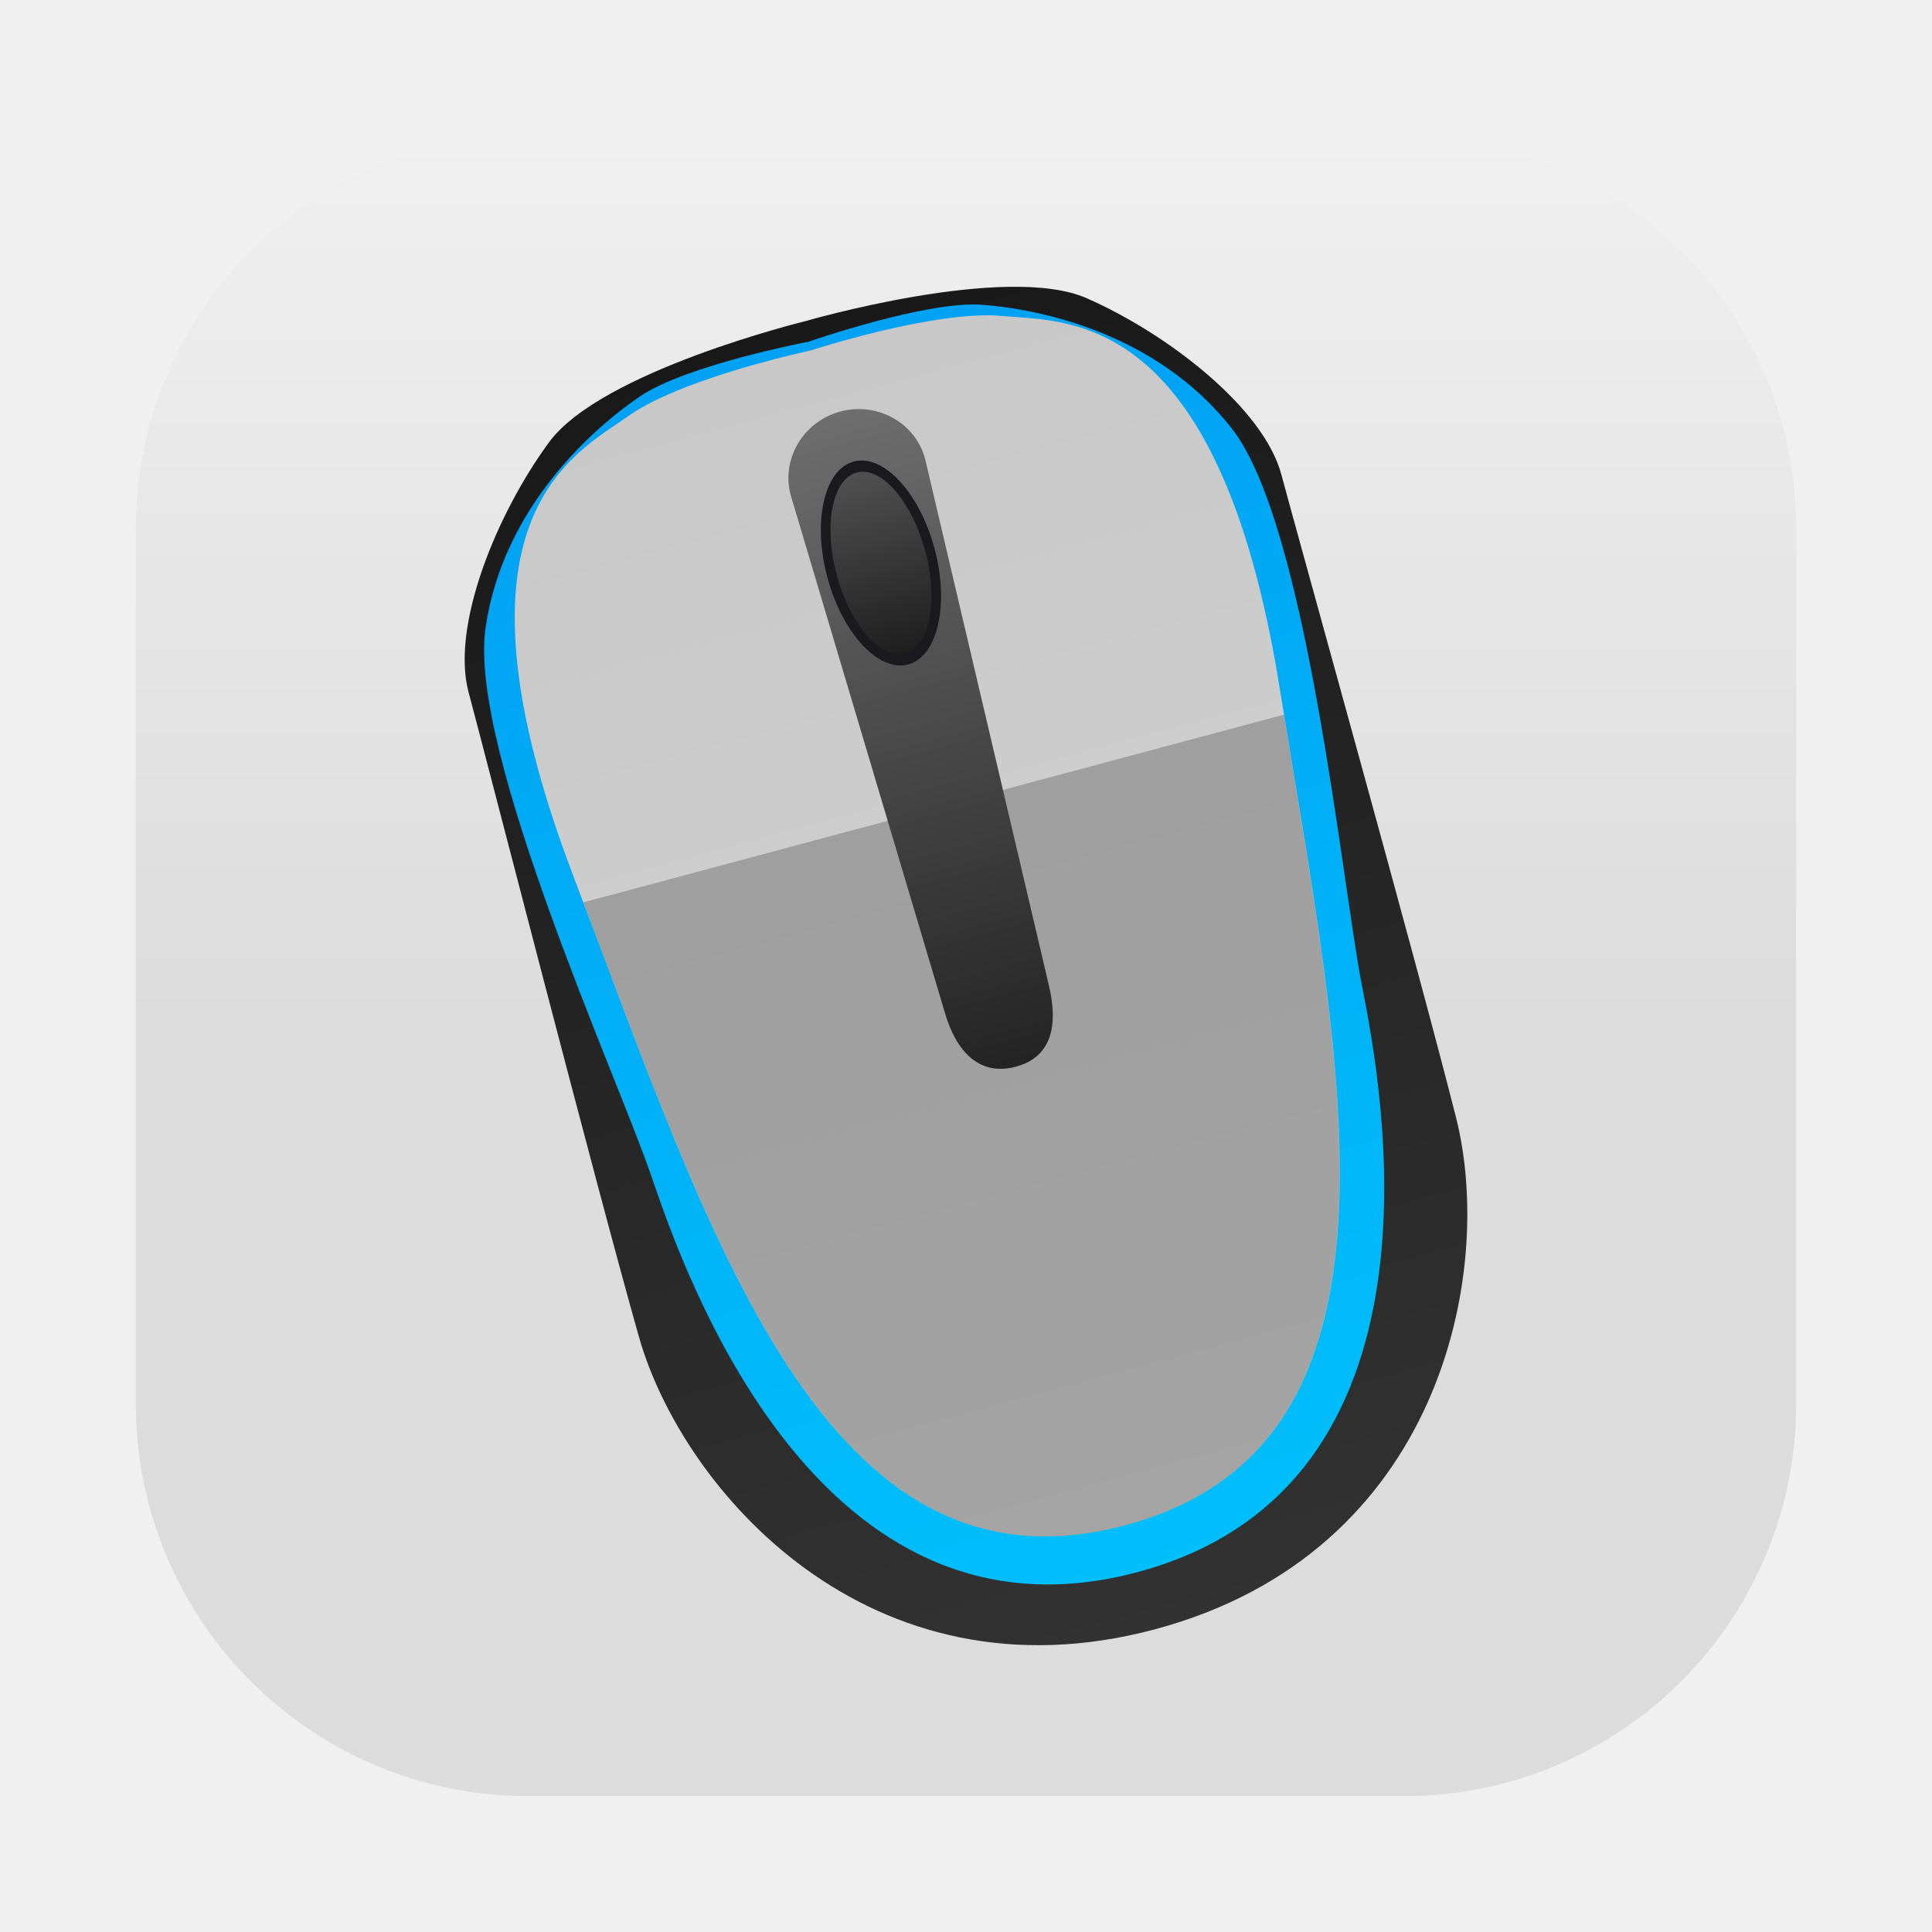
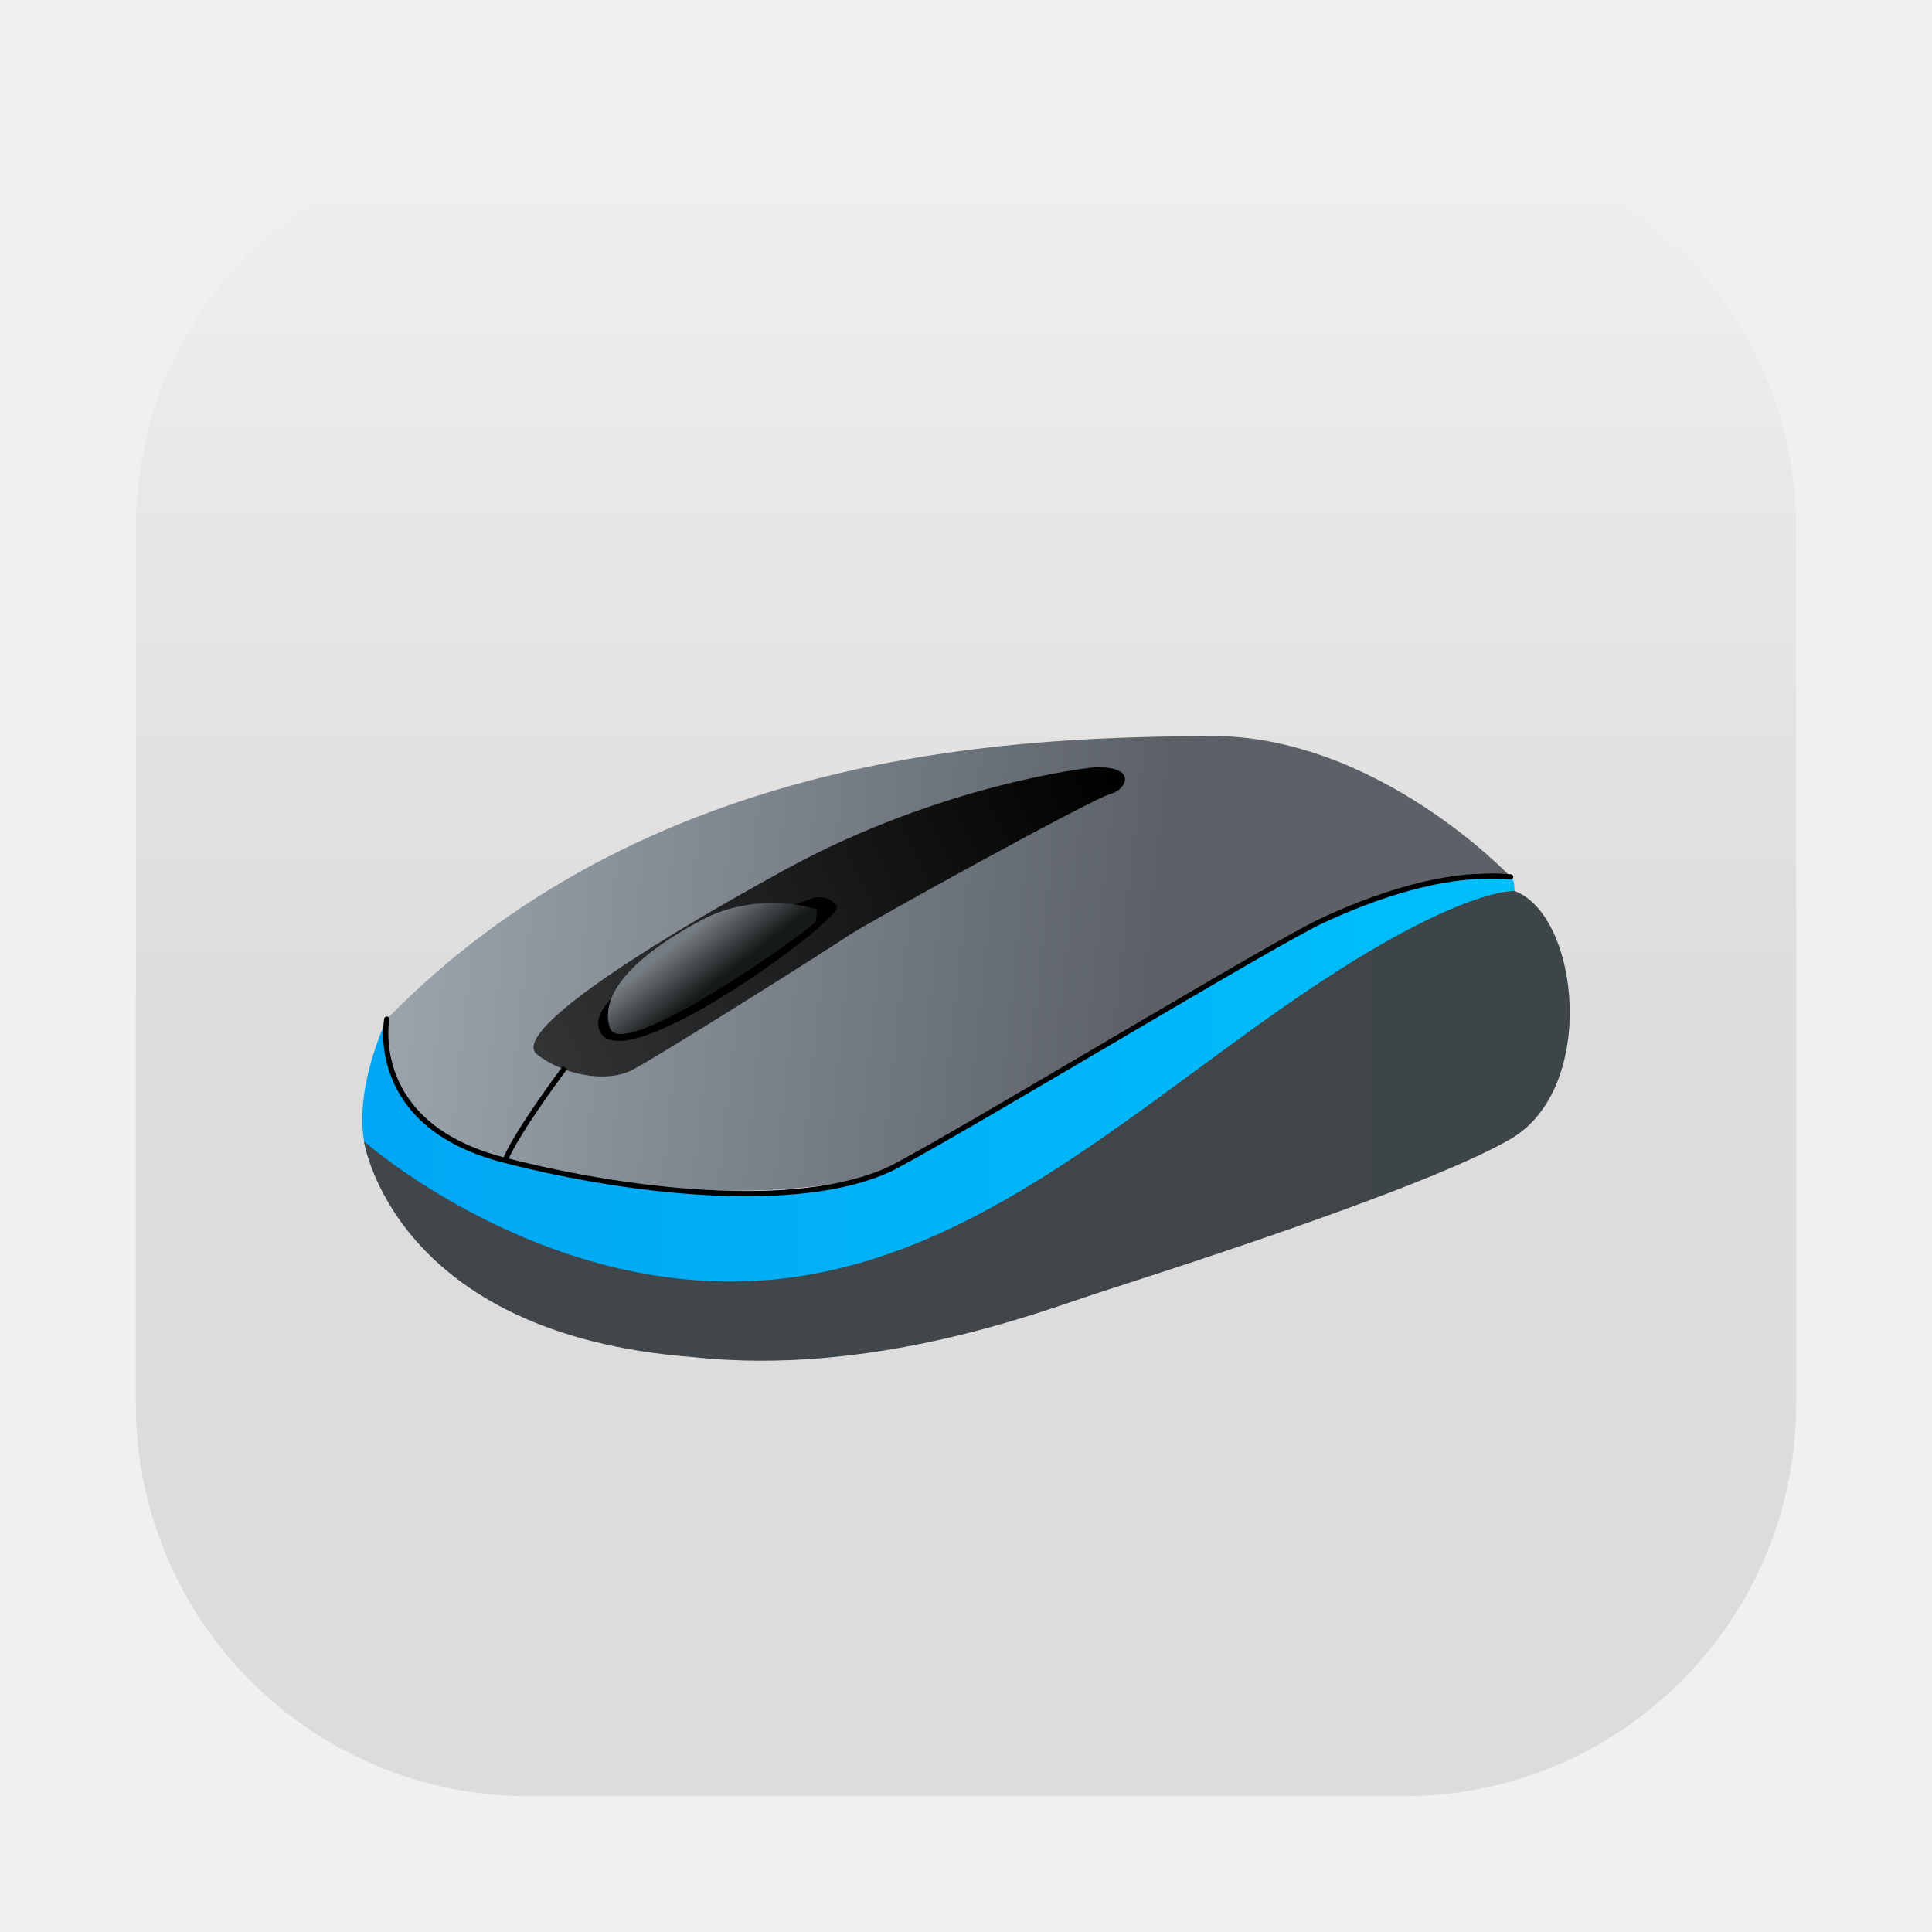
<svg xmlns="http://www.w3.org/2000/svg" id="Iterm" width="64" height="64" enable-background="new 0 0 1024 1024" image-rendering="optimizeSpeed" version="1.1" viewBox="0 0 64 64">
  <defs>
-     <linearGradient id="linearGradient1330" x1="-129.28" x2="-129.28" y1="65.932" y2="-5.839" gradientTransform="matrix(.72563 -.19443 .19443 .72563 134.88 -20.621)" gradientUnits="userSpaceOnUse">
-       <stop stop-color="#d4d4d4" offset="0" />
-       <stop stop-color="#c8c8c8" offset="1" />
-     </linearGradient>
-     <linearGradient id="linearGradient1338" x1="-149.76" x2="-149.76" y1="38.218" y2="-2.034" gradientTransform="matrix(.72563 -.19443 .19443 .72563 134.88 -20.621)" gradientUnits="userSpaceOnUse">
-       <stop stop-color="#232323" offset="0" />
-       <stop stop-color="#6e6e6e" offset="1" />
-     </linearGradient>
-     <linearGradient id="linearGradient1352" x1="-149.84" x2="-149.84" y1="12.784" y2="1.735" gradientTransform="matrix(.75123 0 0 .75123 135.62 14.993)" gradientUnits="userSpaceOnUse">
-       <stop stop-color="#1e1e1e" offset="0" />
-       <stop stop-color="#505050" offset="1" />
-     </linearGradient>
-     <linearGradient id="linearGradient1360" x1="-150.51" x2="-150.51" y1="69.532" y2="-5.967" gradientTransform="matrix(.72563 -.19443 .19443 .72563 134.78 -21.005)" gradientUnits="userSpaceOnUse">
-       <stop stop-color="#00bffb" offset="0" />
-       <stop stop-color="#01a1f3" offset="1" />
-     </linearGradient>
-     <linearGradient id="linearGradient1368" x1="-150.42" x2="-150.42" y1="73.048" y2="-7.186" gradientTransform="matrix(.72563 -.19443 .19443 .72563 134.78 -21.005)" gradientUnits="userSpaceOnUse">
-       <stop stop-color="#323232" offset="0" />
-       <stop stop-color="#191919" offset="1" />
-     </linearGradient>
    <linearGradient id="linearGradient1448" x1="3.969" x2="3.969" y1="8.978" y2=".541" gradientTransform="matrix(3.4646 0 0 3.4646 2.6662 2.6662)" gradientUnits="userSpaceOnUse">
      <stop stop-color="#dcdcdc" offset="0" />
      <stop stop-color="#f0f0f0" offset="1" />
+     </linearGradient>
+     <linearGradient id="linearGradient49779" x1="25.801" x2="54.86" y1="-303.56" y2="-300.49" gradientTransform="matrix(1.2084 0 0 1.2084 37.949 405.75)" gradientUnits="userSpaceOnUse">
+       <stop stop-color="#9ca4ad" offset="0" />
+       <stop stop-color="#5b6167" offset="1" />
+     </linearGradient>
+     <linearGradient id="linearGradient82477" x1="31.707" x2="54.132" y1="-299.77" y2="-310.12" gradientTransform="matrix(1.2084 0 0 1.2084 37.949 405.75)" gradientUnits="userSpaceOnUse">
+       <stop stop-color="#313335" offset="0" />
+       <stop offset="1" />
+     </linearGradient>
+     <linearGradient id="linearGradient131847" x1="37.672" x2="38.968" y1="-304.1" y2="-302.43" gradientTransform="matrix(1.2084 0 0 1.2084 37.949 405.75)" gradientUnits="userSpaceOnUse">
+       <stop stop-color="#767d82" offset="0" />
+       <stop stop-color="#161919" offset="1" />
+     </linearGradient>
+     <linearGradient id="linearGradient14301" x1="24.935" x2="69.155" y1="-298.24" y2="-298.24" gradientTransform="matrix(1.2084 0 0 1.2084 37.949 405.75)" gradientUnits="userSpaceOnUse">
+       <stop stop-color="#01a6f4" offset="0" />
+       <stop stop-color="#00bffb" offset="1" />
+     </linearGradient>
+     <linearGradient id="linearGradient4707" x1="25.8" x2="71.277" y1="-296.56" y2="-296.56" gradientTransform="matrix(1.2084 0 0 1.2084 37.949 405.75)" gradientUnits="userSpaceOnUse">
+       <stop stop-color="#41464a" offset="0" />
+       <stop stop-color="#3e4548" offset="1" />
    </linearGradient>
  </defs>
  <mask>
    <g id="g">
      <path d="m969.75 392.05c-1.1-4.35-2.35-9-3.65-13.6-1-3.4-2-6.85-3.15-10.5-1.6-5.15-3.4-10.5-5.3-15.85-6.45-18.25-14.15-36.05-23.15-53.65-3.8-7.4-7.95-14.95-12.3-22.4-20.3-34.5-45.8-67.2-76.35-97.75-72.6-72.6-157.15-116.65-253.65-132.05-16.25-2.6-32.8-4.4-50.05-5.35-9.7-0.55-19.85-0.85-30.1-0.85-9.35 0-18.6 0.25-27.9 0.75-118.35 6.1-220.3 51.95-305.85 137.5q-138.25 138.25-138.25 333.75c0 130.35 46.1 241.65 138.25 333.8 56.7 56.65 120.55 95.9 191.1 117.55 36.75 11.25 74.8 17.85 114.75 19.95h0.4c8.5 0.45 16.6 0.7 24.5 0.7h3c10.3 0 20.5-0.3 30.1-0.8 2.5-0.15 4.75-0.3 6.95-0.45 20.2-1.45 39.9-4.05 58.7-7.7 7.95-1.55 15.8-3.3 23.4-5.15 80.8-20.3 152.15-61.6 214.65-124.1 48.6-48.6 84.4-102.5 107.35-161.8 18.45-47.65 28.65-98.8 30.55-153.5 0.2-6.05 0.3-12.25 0.3-18.5v-3c-0.2-40.65-4.95-79.5-14.3-117z" fill="#fff" />
    </g>
  </mask>
  <rect x="4.5" y="4.5" width="55.001" height="55.001" ry="13" fill="url(#linearGradient1448)" stroke-opacity=".953" stroke-width=".314" />
-   <g transform="matrix(.74764 0 0 .74764 8.538 8.3814)" stroke-width=".751">
-     <path d="m24.237 3.026s-9.007 2.202-11.326 5.354c-2.319 3.152-4.36 8.129-3.569 11.081 0.791 2.952 5.63 21.795 7.547 28.558 1.917 6.763 10.184 16.359 22.876 12.958 12.692-3.401 15.053-15.845 13.332-22.66-1.721-6.815-6.954-25.554-7.744-28.505-0.791-2.952-5.046-6.241-8.631-7.812-3.584-1.57-12.485 1.026-12.485 1.026z" fill="url(#linearGradient1368)" />
-     <path d="m21.442 4.618c-1.611 0.432-3.479 1.038-4.505 1.734-2.052 1.393-6.071 4.896-6.845 10.271-0.774 5.375 5.871 19.939 7.352 24.288 1.482 4.349 7.376 21.33 21.544 17.534 14.168-3.796 10.832-21.463 9.941-25.97-0.891-4.507-2.418-20.442-5.777-24.71-3.358-4.268-8.589-5.291-11.064-5.472-2.474-0.181-7.68 1.636-7.68 1.636s-1.354 0.258-2.966 0.69z" fill="url(#linearGradient1360)" />
-     <path d="m23.584 4.53c-1.712 0.419-5.36 1.415-7.154 2.687-2.393 1.696-8.498 4.493-2.45 20.377 6.049 15.884 11.082 32.358 24.463 28.773 13.381-3.586 9.53-20.375 6.826-37.157-2.704-16.781-9.39-16.15-12.31-16.422-2.92-0.272-8.45 1.526-8.45 1.526s-0.354 0.076-0.925 0.216z" fill="url(#linearGradient1330)" />
-     <path d="m45.465 20.454-31.034 8.316c5.853 15.502 10.966 31.094 24.011 27.598 13.045-3.495 9.703-19.561 7.022-35.913z" fill="#323232" opacity=".3" />
-     <path d="m25.814 7.023c1.649-0.442 3.384 0.517 3.775 2.179l5.469 23.266c0.391 1.662 0.183 3.142-1.466 3.584-1.649 0.442-2.648-0.714-3.135-2.351l-6.822-22.903c-0.487-1.636 0.53-3.333 2.179-3.775z" fill="url(#linearGradient1338)" />
-     <ellipse transform="rotate(-15)" cx="23.118" cy="20.413" rx="2.458" ry="4.654" fill="#19191e" />
-     <ellipse transform="rotate(-15)" cx="23.118" cy="20.413" rx="2.031" ry="4.15" fill="url(#linearGradient1352)" />
+   <g transform="matrix(.71428 0 0 .71428 -36.628 3.4488)">
+     <path d="m69.217 42.434s-1.209 4.619 5.201 6.507 15.416 1.93 18.912 0.176c3.496-1.754 22.561-15.025 28.011-13.277 0 0-6.234-6.63-14.036-6.537-7.802 0.093-25.483 0.224-38.088 13.131z" fill="url(#linearGradient49779)" />
+     <path d="m101.84 30.779s-6.874 0.738-14.167 4.735c-7.293 3.997-12.671 7.63-11.486 8.561 1.186 0.931 3.197 1.357 4.428 0.711 1.231-0.645 8.866-5.451 9.916-6.161s11.373-6.39 12.228-6.624c0.855-0.234 1.281-1.4-0.918-1.222z" fill="url(#linearGradient82477)" />
+     <path d="m89.055 36.796s-10.793 3.644-9.993 6.115c0.847 2.616 11.375-5.155 11.03-5.699-0.345-0.544-1.037-0.415-1.037-0.415z" />
+     <path d="m89.147 37.337s-2.678-0.913-5.364 0.521c-2.685 1.434-4.763 3.25-4.225 4.971s9.413-4.612 9.527-4.894c0.114-0.282 0.061-0.598 0.061-0.598z" fill="url(#linearGradient131847)" />
+     <path d="m77.486 44.678s-2.192 2.909-2.768 4.276" fill="none" stroke="#000" stroke-width=".242" />
+     <path d="m69.217 42.434s-2.496 5.158-0.091 7.688c2.405 2.53 13.199 6.338 20.811 4.136 7.612-2.202 6.614-2.413 8.919-3.813 2.305-1.4 19.197-14.079 22.658-13.955 0 0 0.029-0.545-0.173-0.649-0.202-0.104-4.492-0.479-11.727 3.676s-16.651 10.276-19.516 10.656c-2.865 0.379-8.624 0.791-15.379-1.219-6.754-2.01-5.501-6.52-5.501-6.52z" fill="url(#linearGradient14301)" />
+     <path d="m68.161 48.106s1.341 8.951 15.252 10.003c8.363 0.911 16.195-2.13 18.549-2.899 2.354-0.769 15.378-4.871 19.395-7.228 4.016-2.357 3.177-10.366 0.157-11.493 0 0-2.773-0.168-10.785 5.44-8.012 5.608-15.515 12.544-25.284 12.675-9.77 0.131-17.283-6.499-17.283-6.499z" fill="url(#linearGradient4707)" />
+     <path d="m69.217 42.434s-0.935 4.885 5.393 6.527c6.329 1.642 14.31 2.389 18.283 0.253s17.417-10.287 19.713-11.351c2.296-1.064 5.654-2.31 8.735-2.023" fill="none" stroke="#000" stroke-linecap="round" stroke-width=".242" />
  </g>
</svg>
